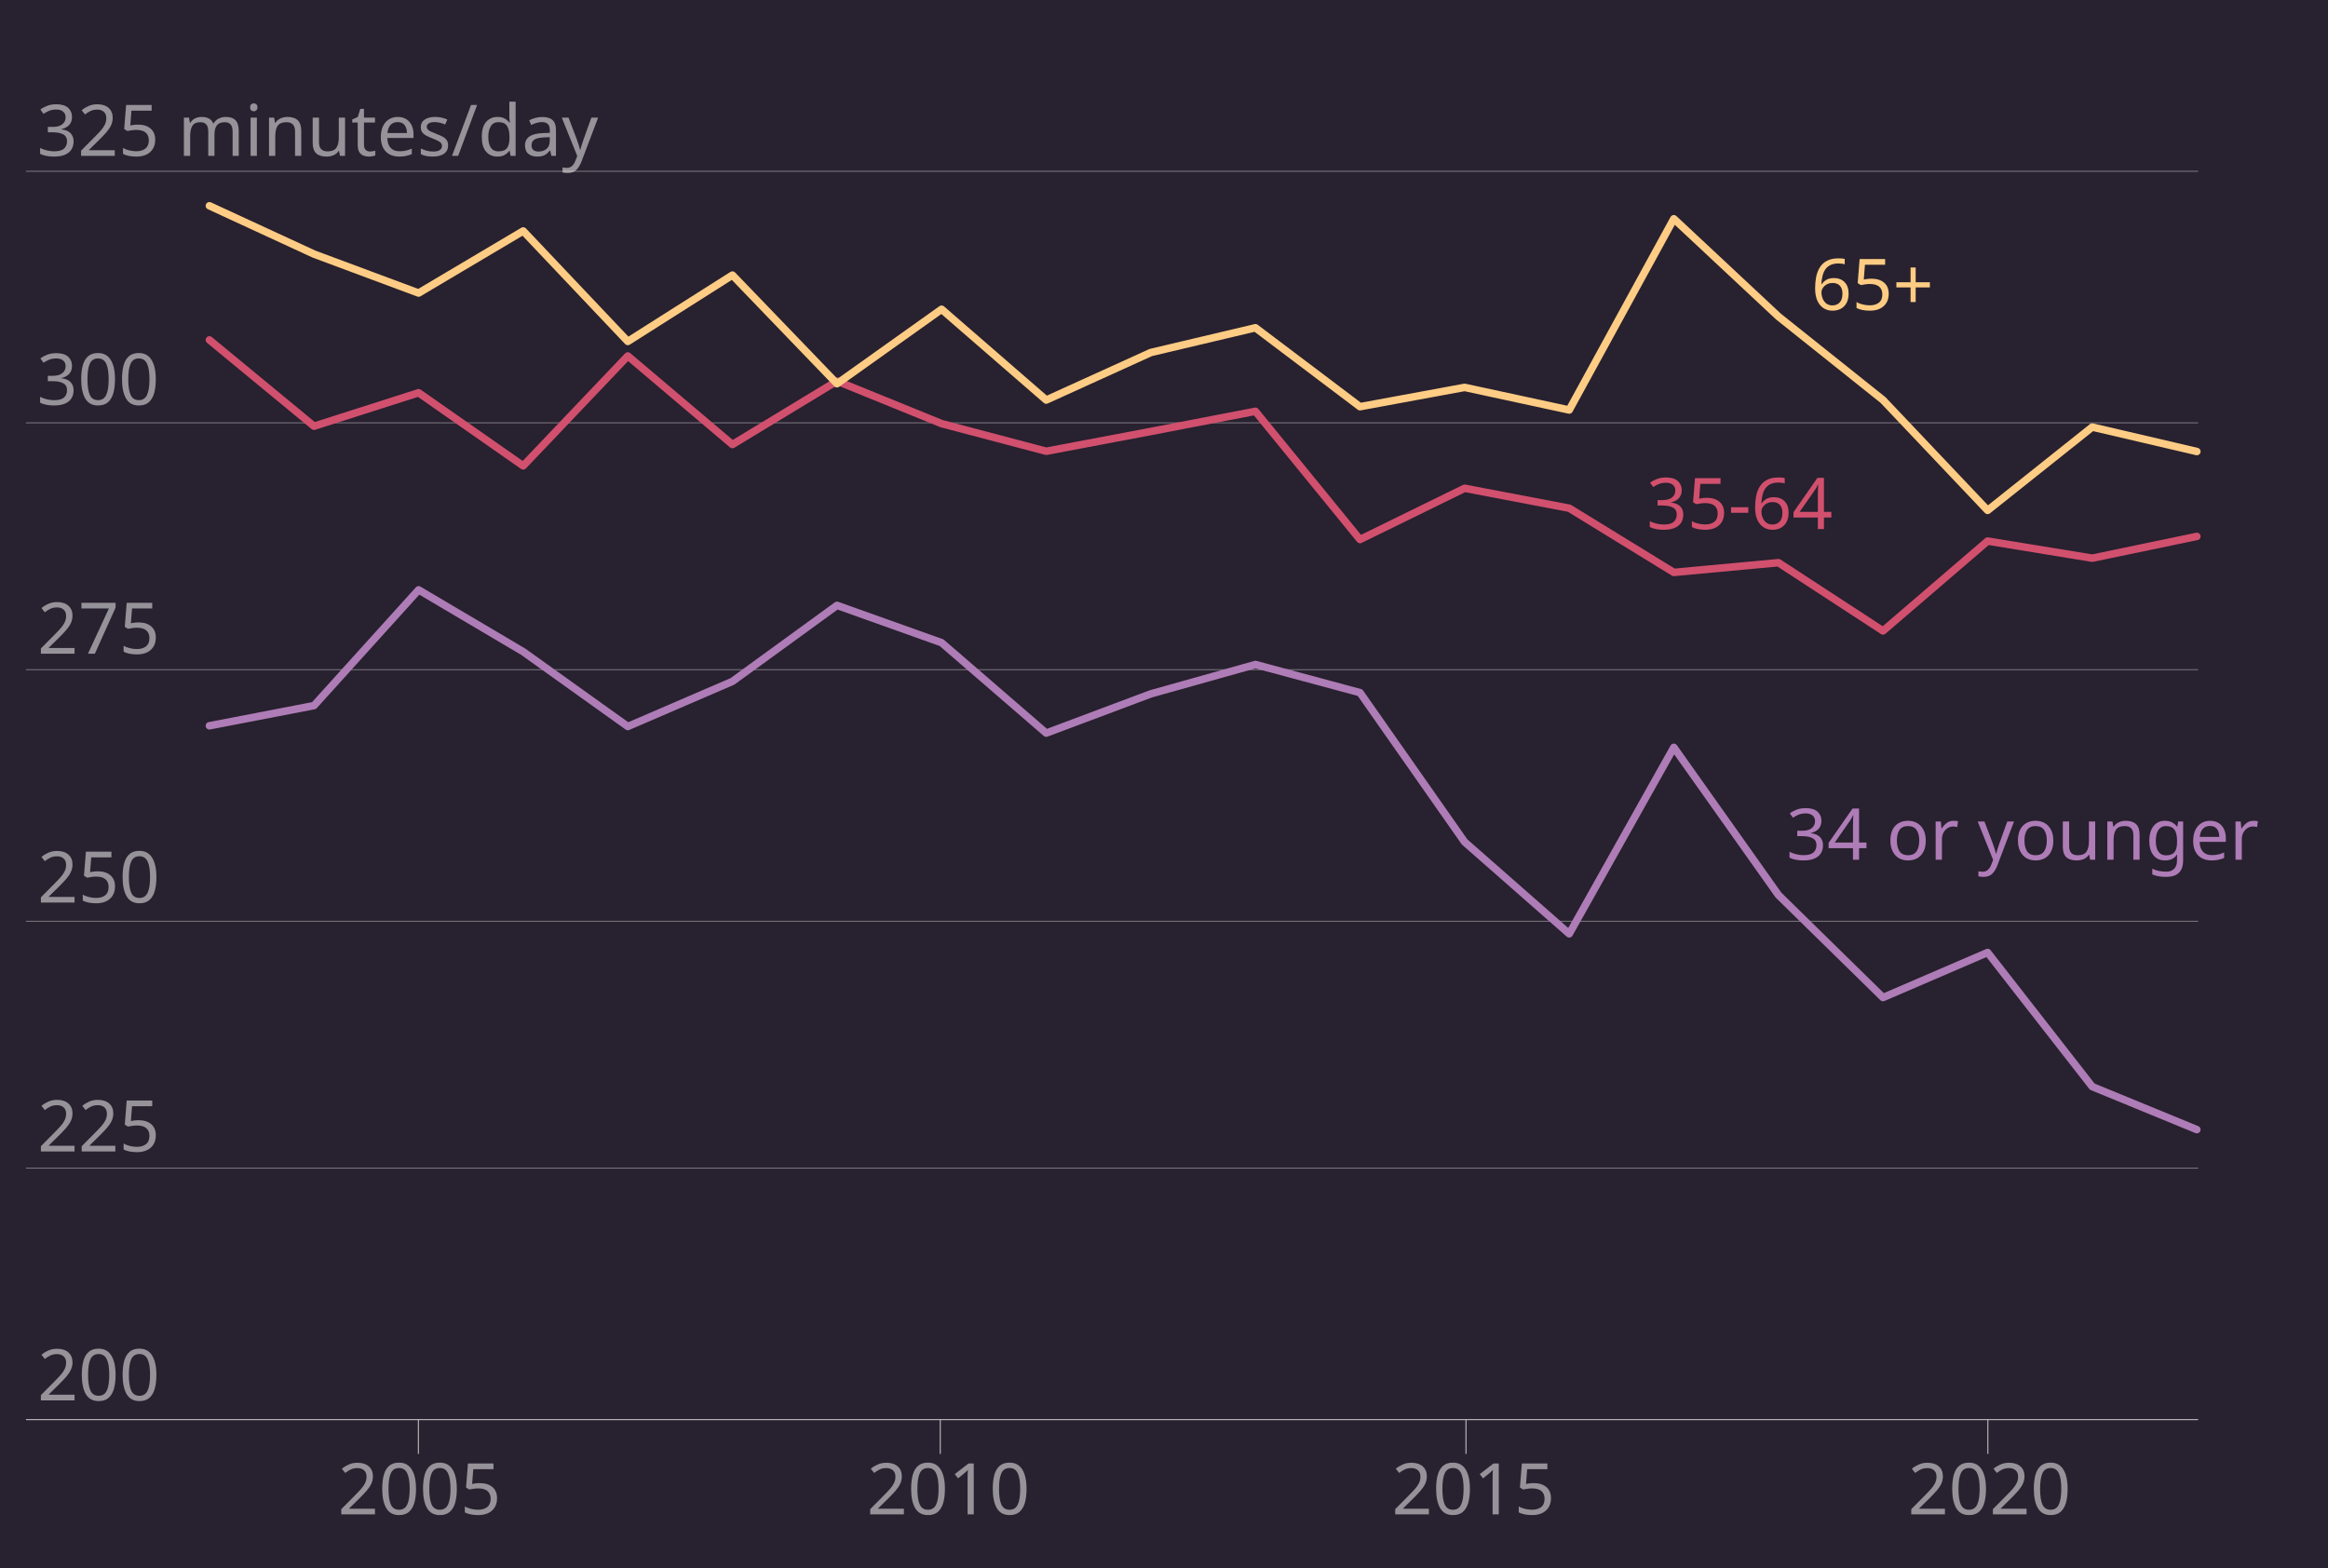
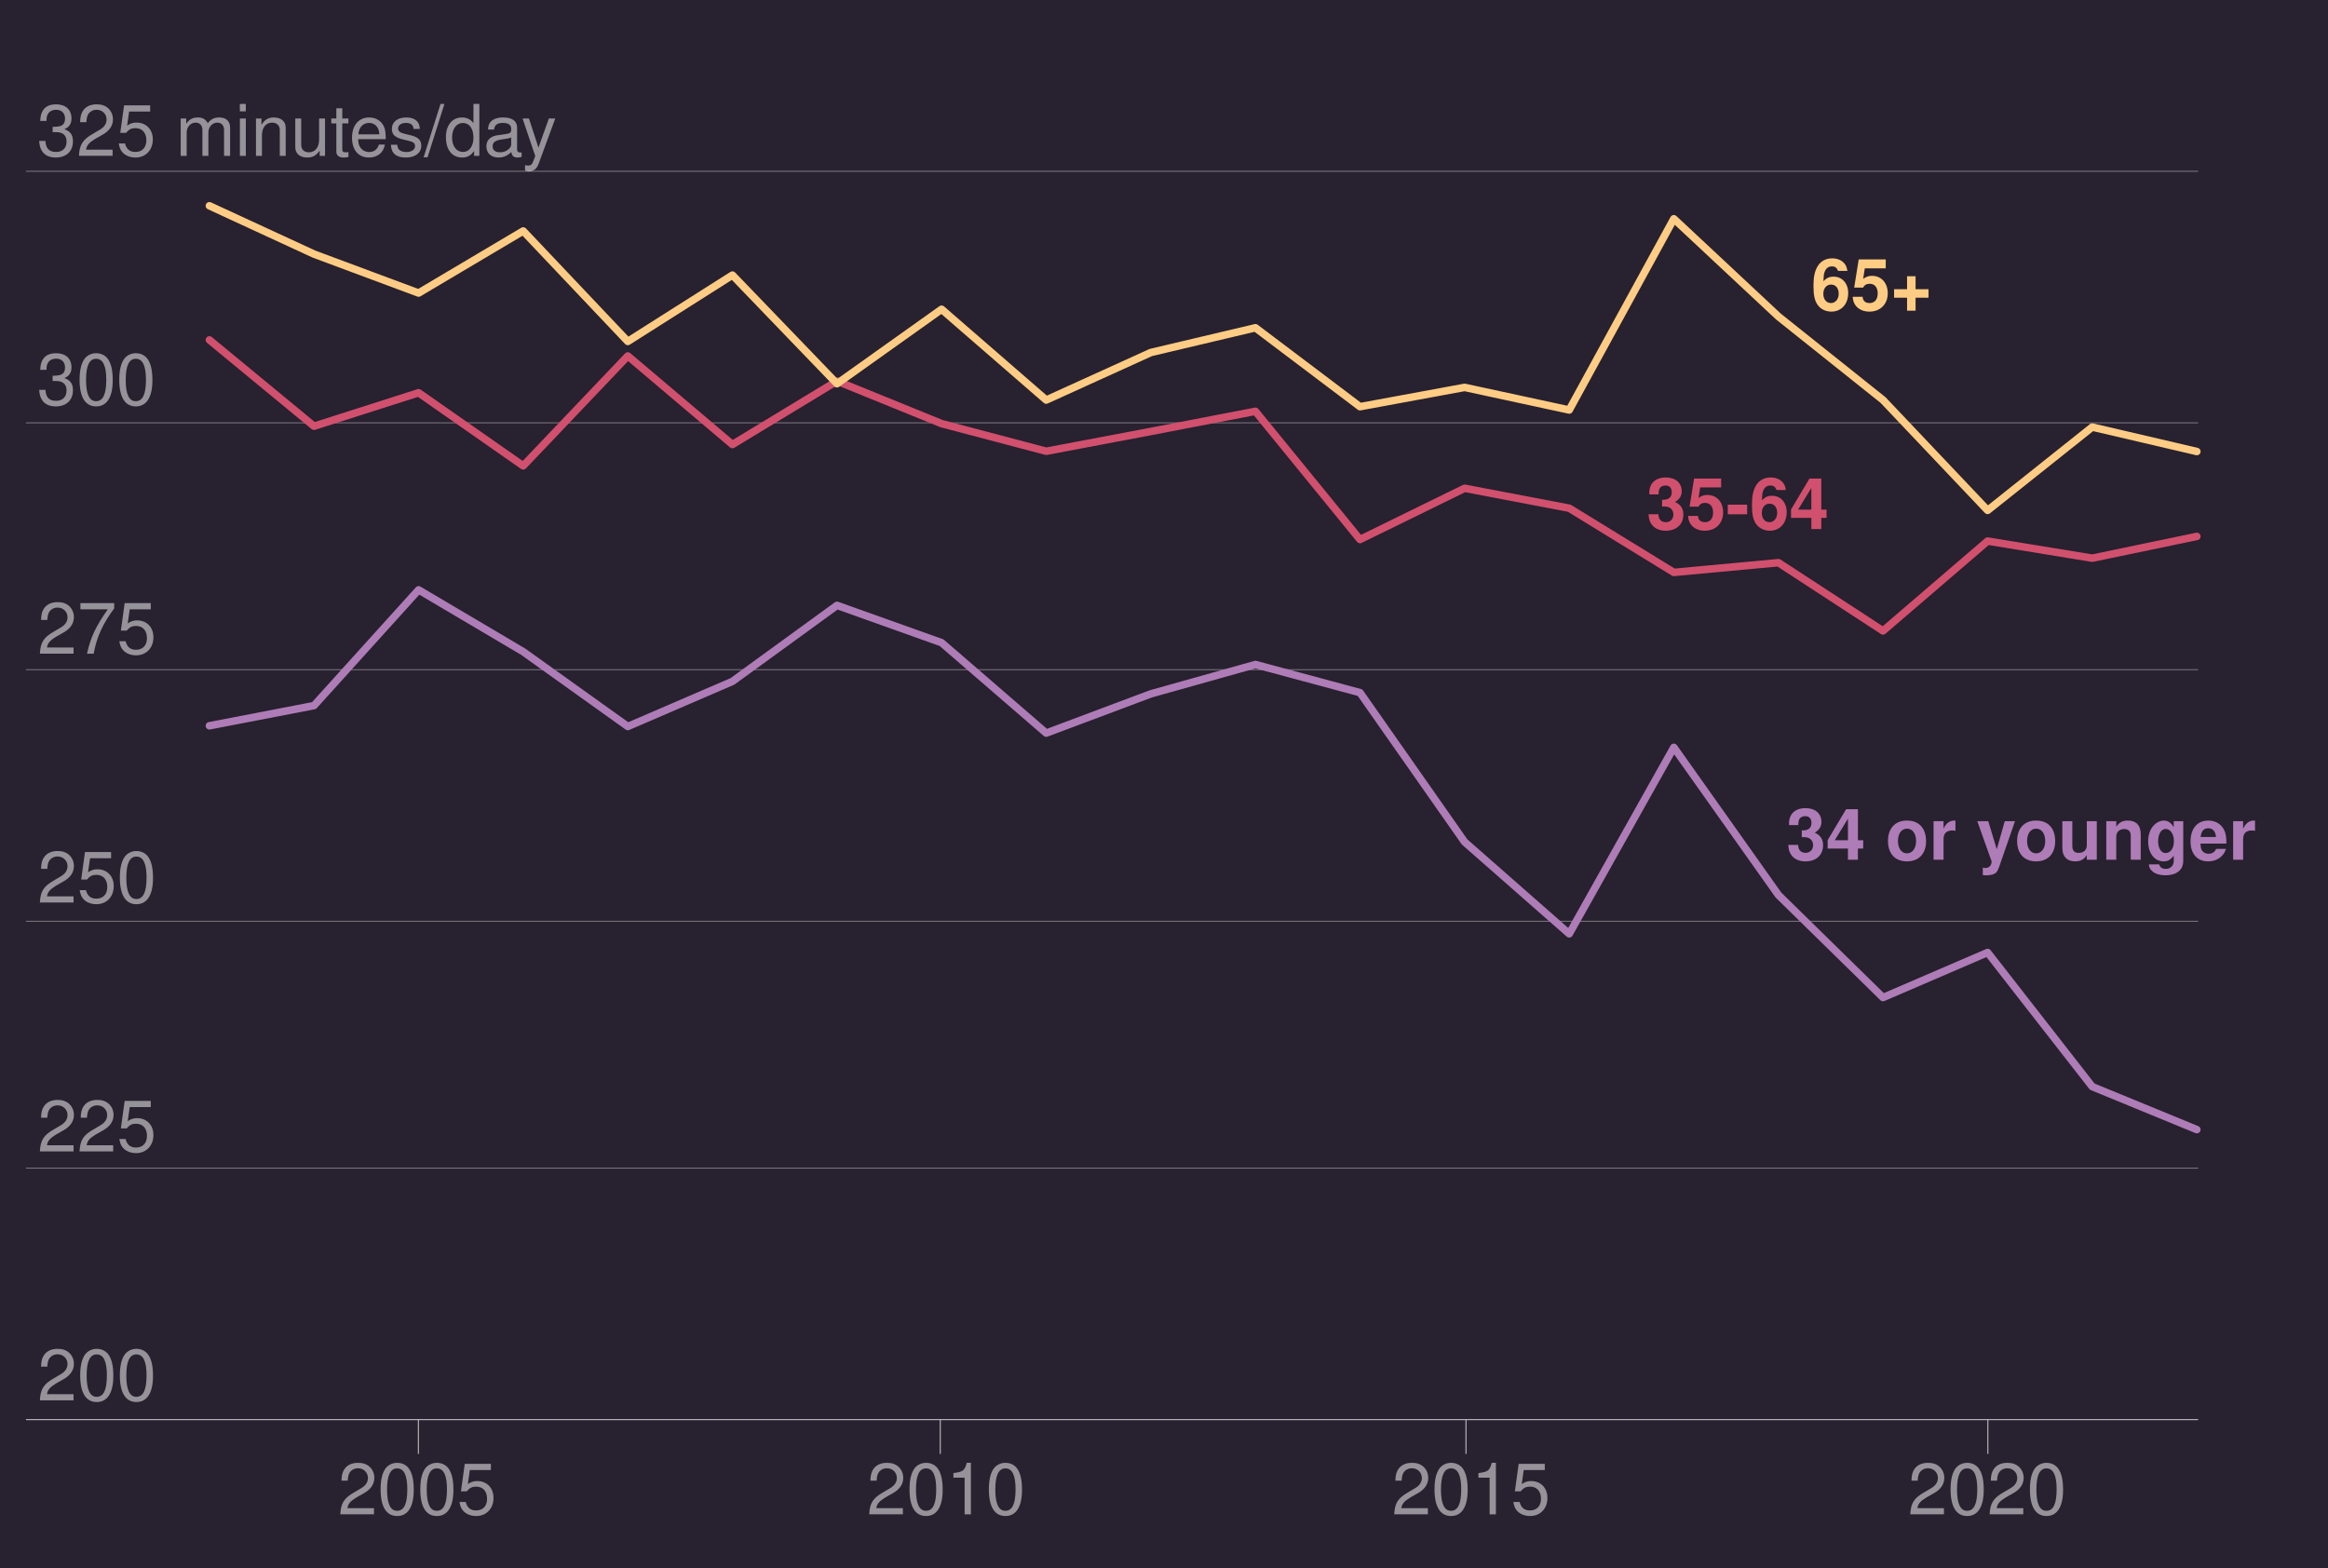
<svg xmlns="http://www.w3.org/2000/svg" viewBox="0 0 620 417.39">
  <defs>
-     <style>.c{fill:#28212f;}.d{fill:#fff;font-family:National2-Regular, 'National 2';}.d,.e,.f,.g{font-size:19px;}.h{stroke:#fecc84;}.h,.i,.j{stroke-linecap:round;stroke-linejoin:round;stroke-width:2px;}.h,.i,.j,.k{fill:none;}.i{stroke:#d1506e;}.j{stroke:#ae7cb6;}.e{fill:#fecc83;}.e,.f,.g{font-family:National2-Bold, 'National 2';}.f{fill:#ae7cb6;}.g{fill:#d1506e;}.l{opacity:.51;}.k{stroke:#ccc;stroke-miterlimit:10;stroke-width:.25px;}</style>
+     <style>.c{fill:#28212f;}.d{fill:#fff;font-family:"National 2 Web", -apple-system, BlinkMacSystemFont, Helvetica, Arial, sans-serif;}.d,.e,.f,.g{font-size:19px;}.h{stroke:#fecc84;}.h,.i,.j{stroke-linecap:round;stroke-linejoin:round;stroke-width:2px;}.h,.i,.j,.k{fill:none;}.i{stroke:#d1506e;}.j{stroke:#ae7cb6;}.e{fill:#fecc83;}.e,.f,.g{font-weight: bold; font-family:"National 2 Web", -apple-system, BlinkMacSystemFont, Helvetica, Arial, sans-serif, 'National 2';}.f{fill:#ae7cb6;}.g{fill:#d1506e;}.l{opacity:.51;}.k{stroke:#ccc;stroke-miterlimit:10;stroke-width:.25px;}</style>
  </defs>
  <g id="a">
    <rect class="c" x="-223.37" y="-1934.29" width="11086.49" height="5126.92" />
  </g>
  <g id="b">
    <g class="l">
      <line class="k" x1="6.92" y1="311.13" x2="585.42" y2="311.13" />
      <line class="k" x1="6.92" y1="245.37" x2="585.42" y2="245.37" />
      <line class="k" x1="6.92" y1="178.37" x2="585.42" y2="178.37" />
      <line class="k" x1="6.92" y1="112.62" x2="585.42" y2="112.62" />
      <line class="k" x1="6.92" y1="45.62" x2="585.42" y2="45.62" />
    </g>
    <polyline class="j" points="55.77 193.31 83.63 187.93 111.48 157.11 139.34 173.58 167.2 193.5 195.06 181.49 222.91 161.24 250.77 171.18 278.63 195.26 306.49 184.81 334.35 176.99 362.2 184.48 390.06 224.25 417.92 248.72 445.78 199.06 473.64 238.39 501.49 265.69 529.35 253.69 557.21 289.42 585.07 300.87" />
    <polyline class="i" points="55.77 90.54 83.63 113.52 111.48 104.61 139.34 124.08 167.2 94.81 195.06 118.4 222.91 101.5 250.77 112.83 278.63 120.19 306.49 114.92 334.35 109.55 362.2 143.7 390.06 130.05 417.92 135.36 445.78 152.46 473.64 149.87 501.49 168.04 529.35 144.11 557.21 148.67 585.07 142.87" />
    <polyline class="h" points="55.77 54.81 83.63 67.68 111.48 78.05 139.34 61.52 167.2 90.94 195.06 73.27 222.91 102.2 250.77 82.37 278.63 106.55 306.49 93.89 334.35 87.3 362.2 108.32 390.06 103.18 417.92 109.2 445.78 58.27 473.64 84.31 501.49 106.54 529.35 135.94 557.21 113.75 585.07 120.26" />
    <g class="l">
      <text class="d" transform="translate(9.98 372.99)">
        <tspan x="0" y="0">200</tspan>
      </text>
    </g>
    <g class="l">
      <text class="d" transform="translate(9.98 306.69)">
        <tspan x="0" y="0">225</tspan>
      </text>
    </g>
    <g class="l">
      <text class="d" transform="translate(9.98 240.4)">
        <tspan x="0" y="0">250</tspan>
      </text>
    </g>
    <g class="l">
      <text class="d" transform="translate(9.98 174.11)">
        <tspan x="0" y="0">275</tspan>
      </text>
    </g>
    <g class="l">
      <text class="d" transform="translate(9.82 107.81)">
        <tspan x="0" y="0">300</tspan>
      </text>
    </g>
    <g class="l">
      <text class="d" transform="translate(9.82 41.52)">
        <tspan x="0" y="0">325 minutes/day</tspan>
      </text>
    </g>
    <g class="l">
      <text class="d" transform="translate(89.99 403.35)">
        <tspan x="0" y="0">2005</tspan>
      </text>
    </g>
    <g class="l">
      <text class="d" transform="translate(230.85 403.35)">
        <tspan x="0" y="0">2010</tspan>
      </text>
    </g>
    <g class="l">
      <text class="d" transform="translate(370.67 403.35)">
        <tspan x="0" y="0">2015</tspan>
      </text>
    </g>
    <g class="l">
      <text class="d" transform="translate(508.11 403.35)">
        <tspan x="0" y="0">2020</tspan>
      </text>
    </g>
    <text class="f" transform="translate(475.73 228.99)">
      <tspan x="0" y="0">34 or younger</tspan>
    </text>
    <text class="g" transform="translate(438.52 140.92)">
      <tspan x="0" y="0">35-64</tspan>
    </text>
    <text class="e" transform="translate(482.36 82.56)">
      <tspan x="0" y="0">65+</tspan>
    </text>
    <line class="k" x1="111.42" y1="387.24" x2="111.42" y2="378.12" />
    <line class="k" x1="250.42" y1="387.24" x2="250.42" y2="378.12" />
    <line class="k" x1="390.42" y1="387.24" x2="390.42" y2="378.12" />
    <line class="k" x1="529.42" y1="387.24" x2="529.42" y2="378.12" />
    <line class="k" x1="6.92" y1="378.12" x2="585.42" y2="378.12" />
  </g>
</svg>
